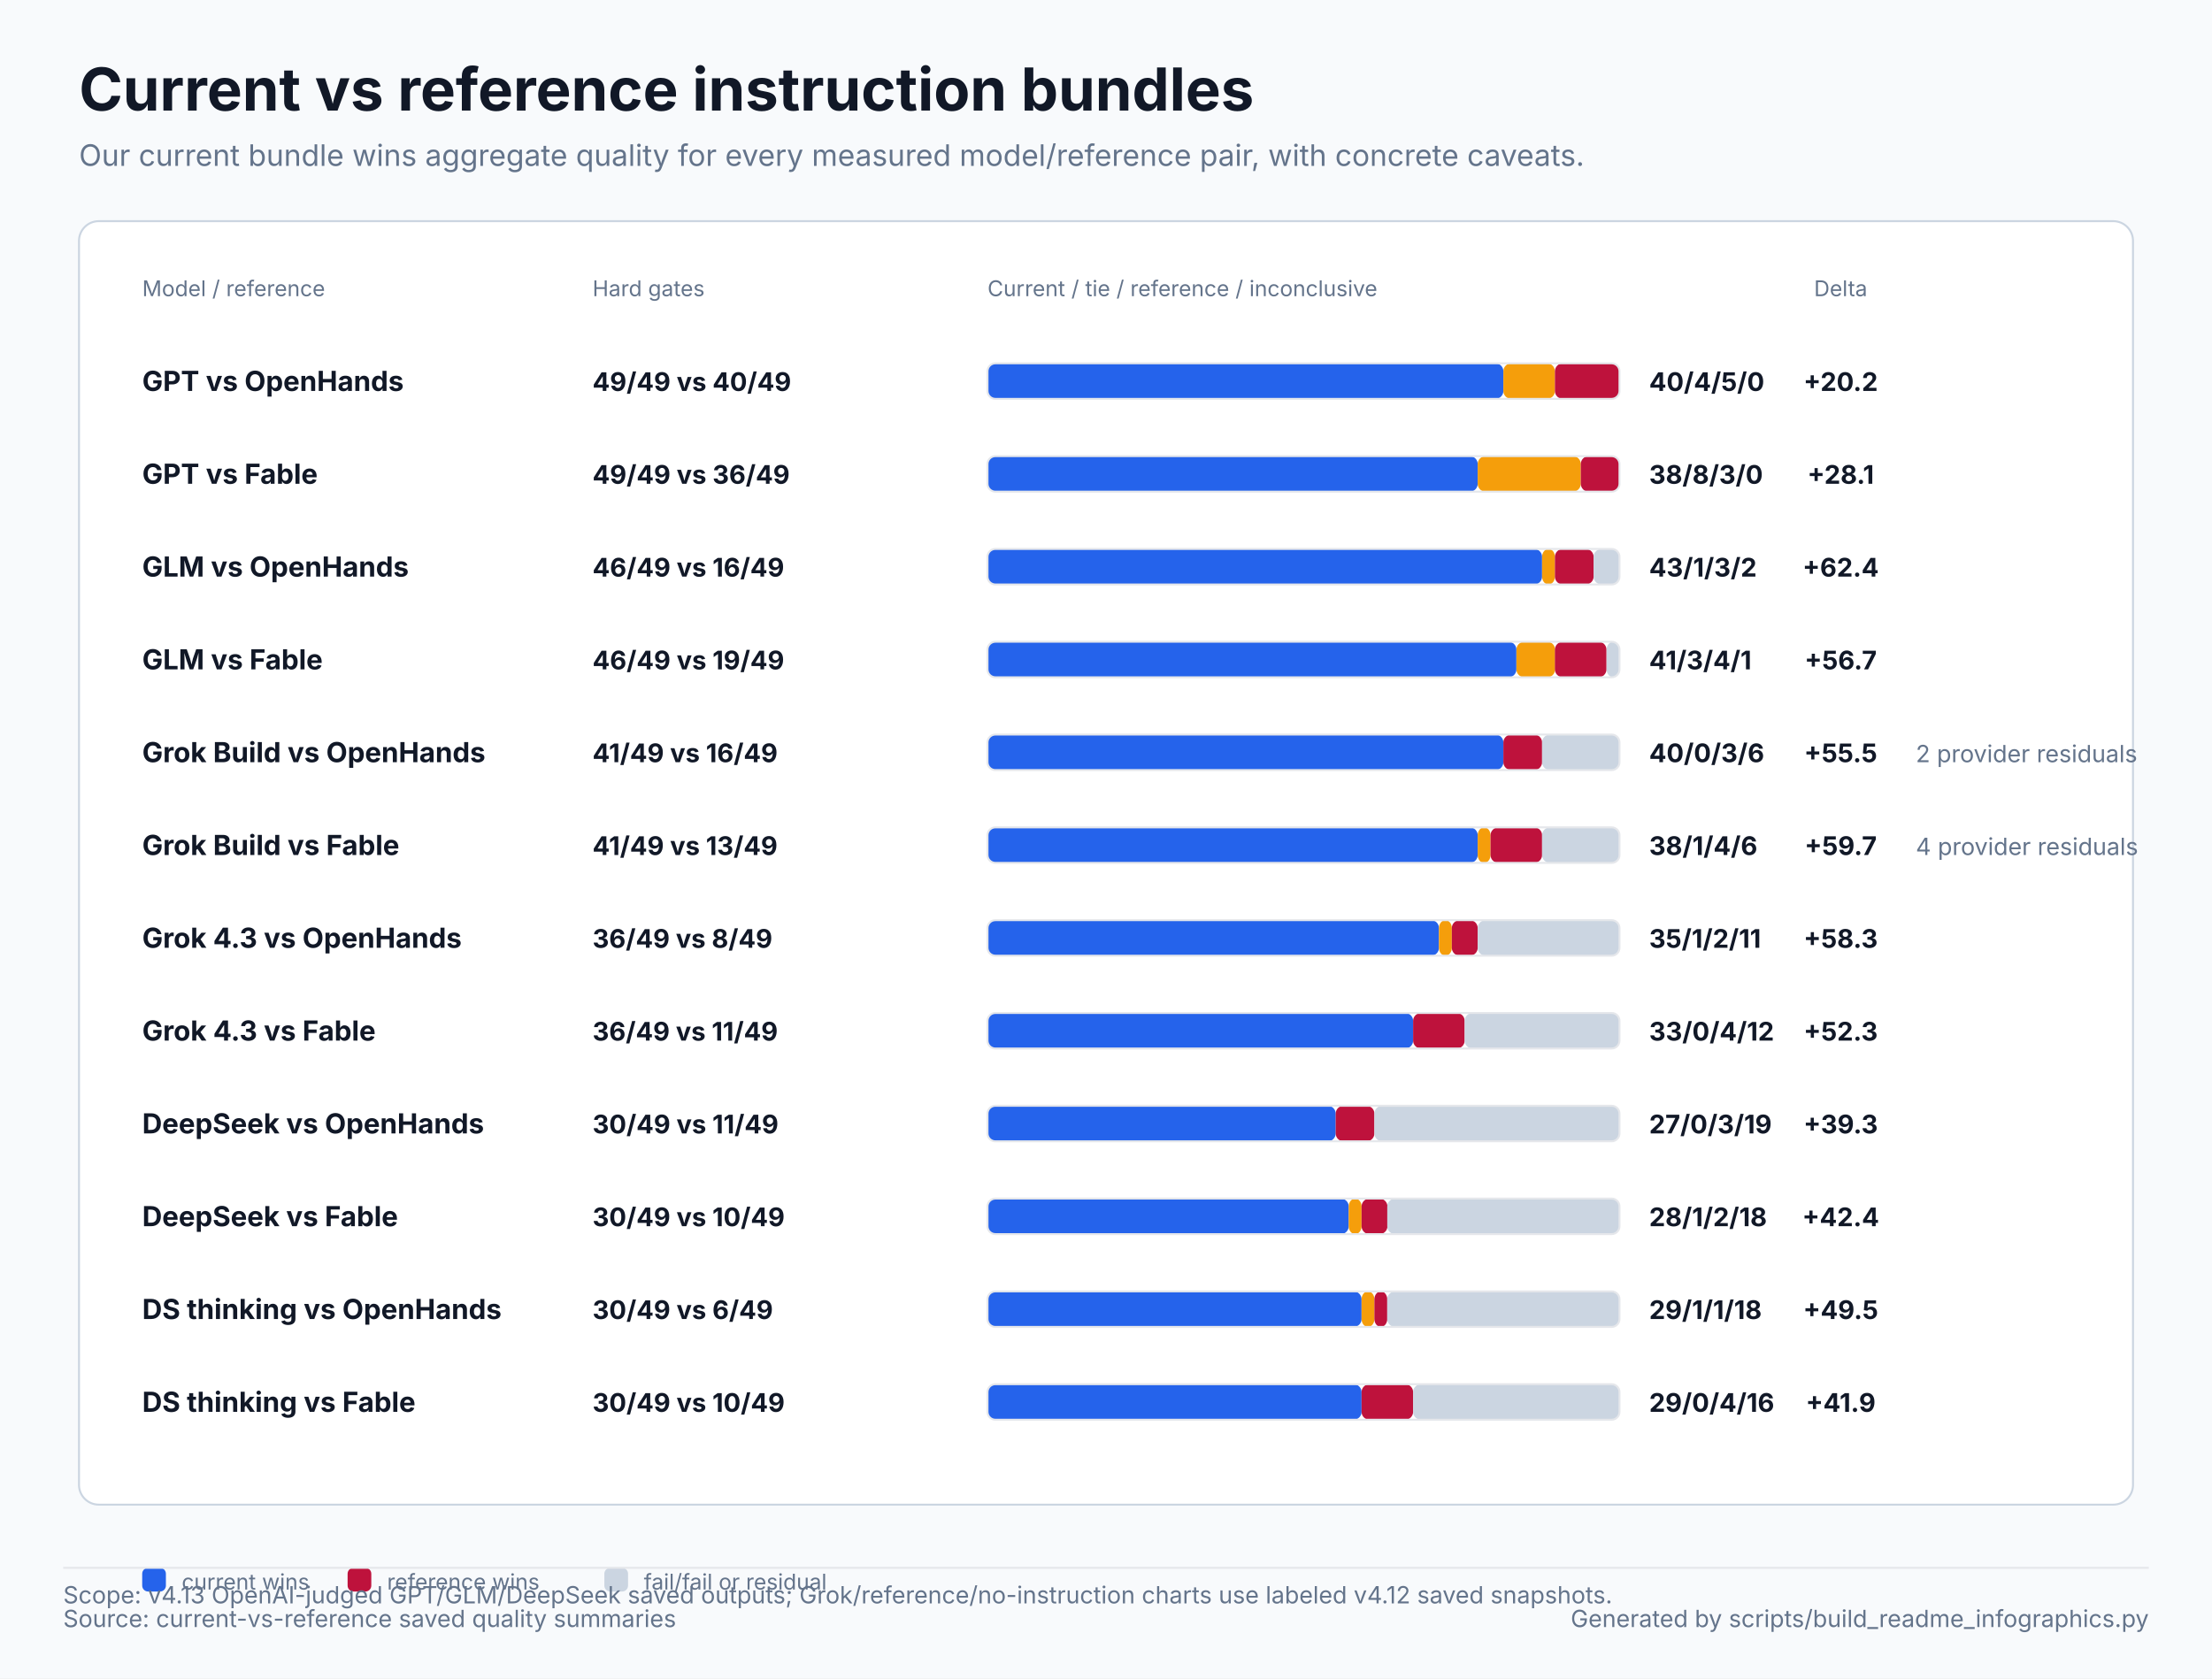
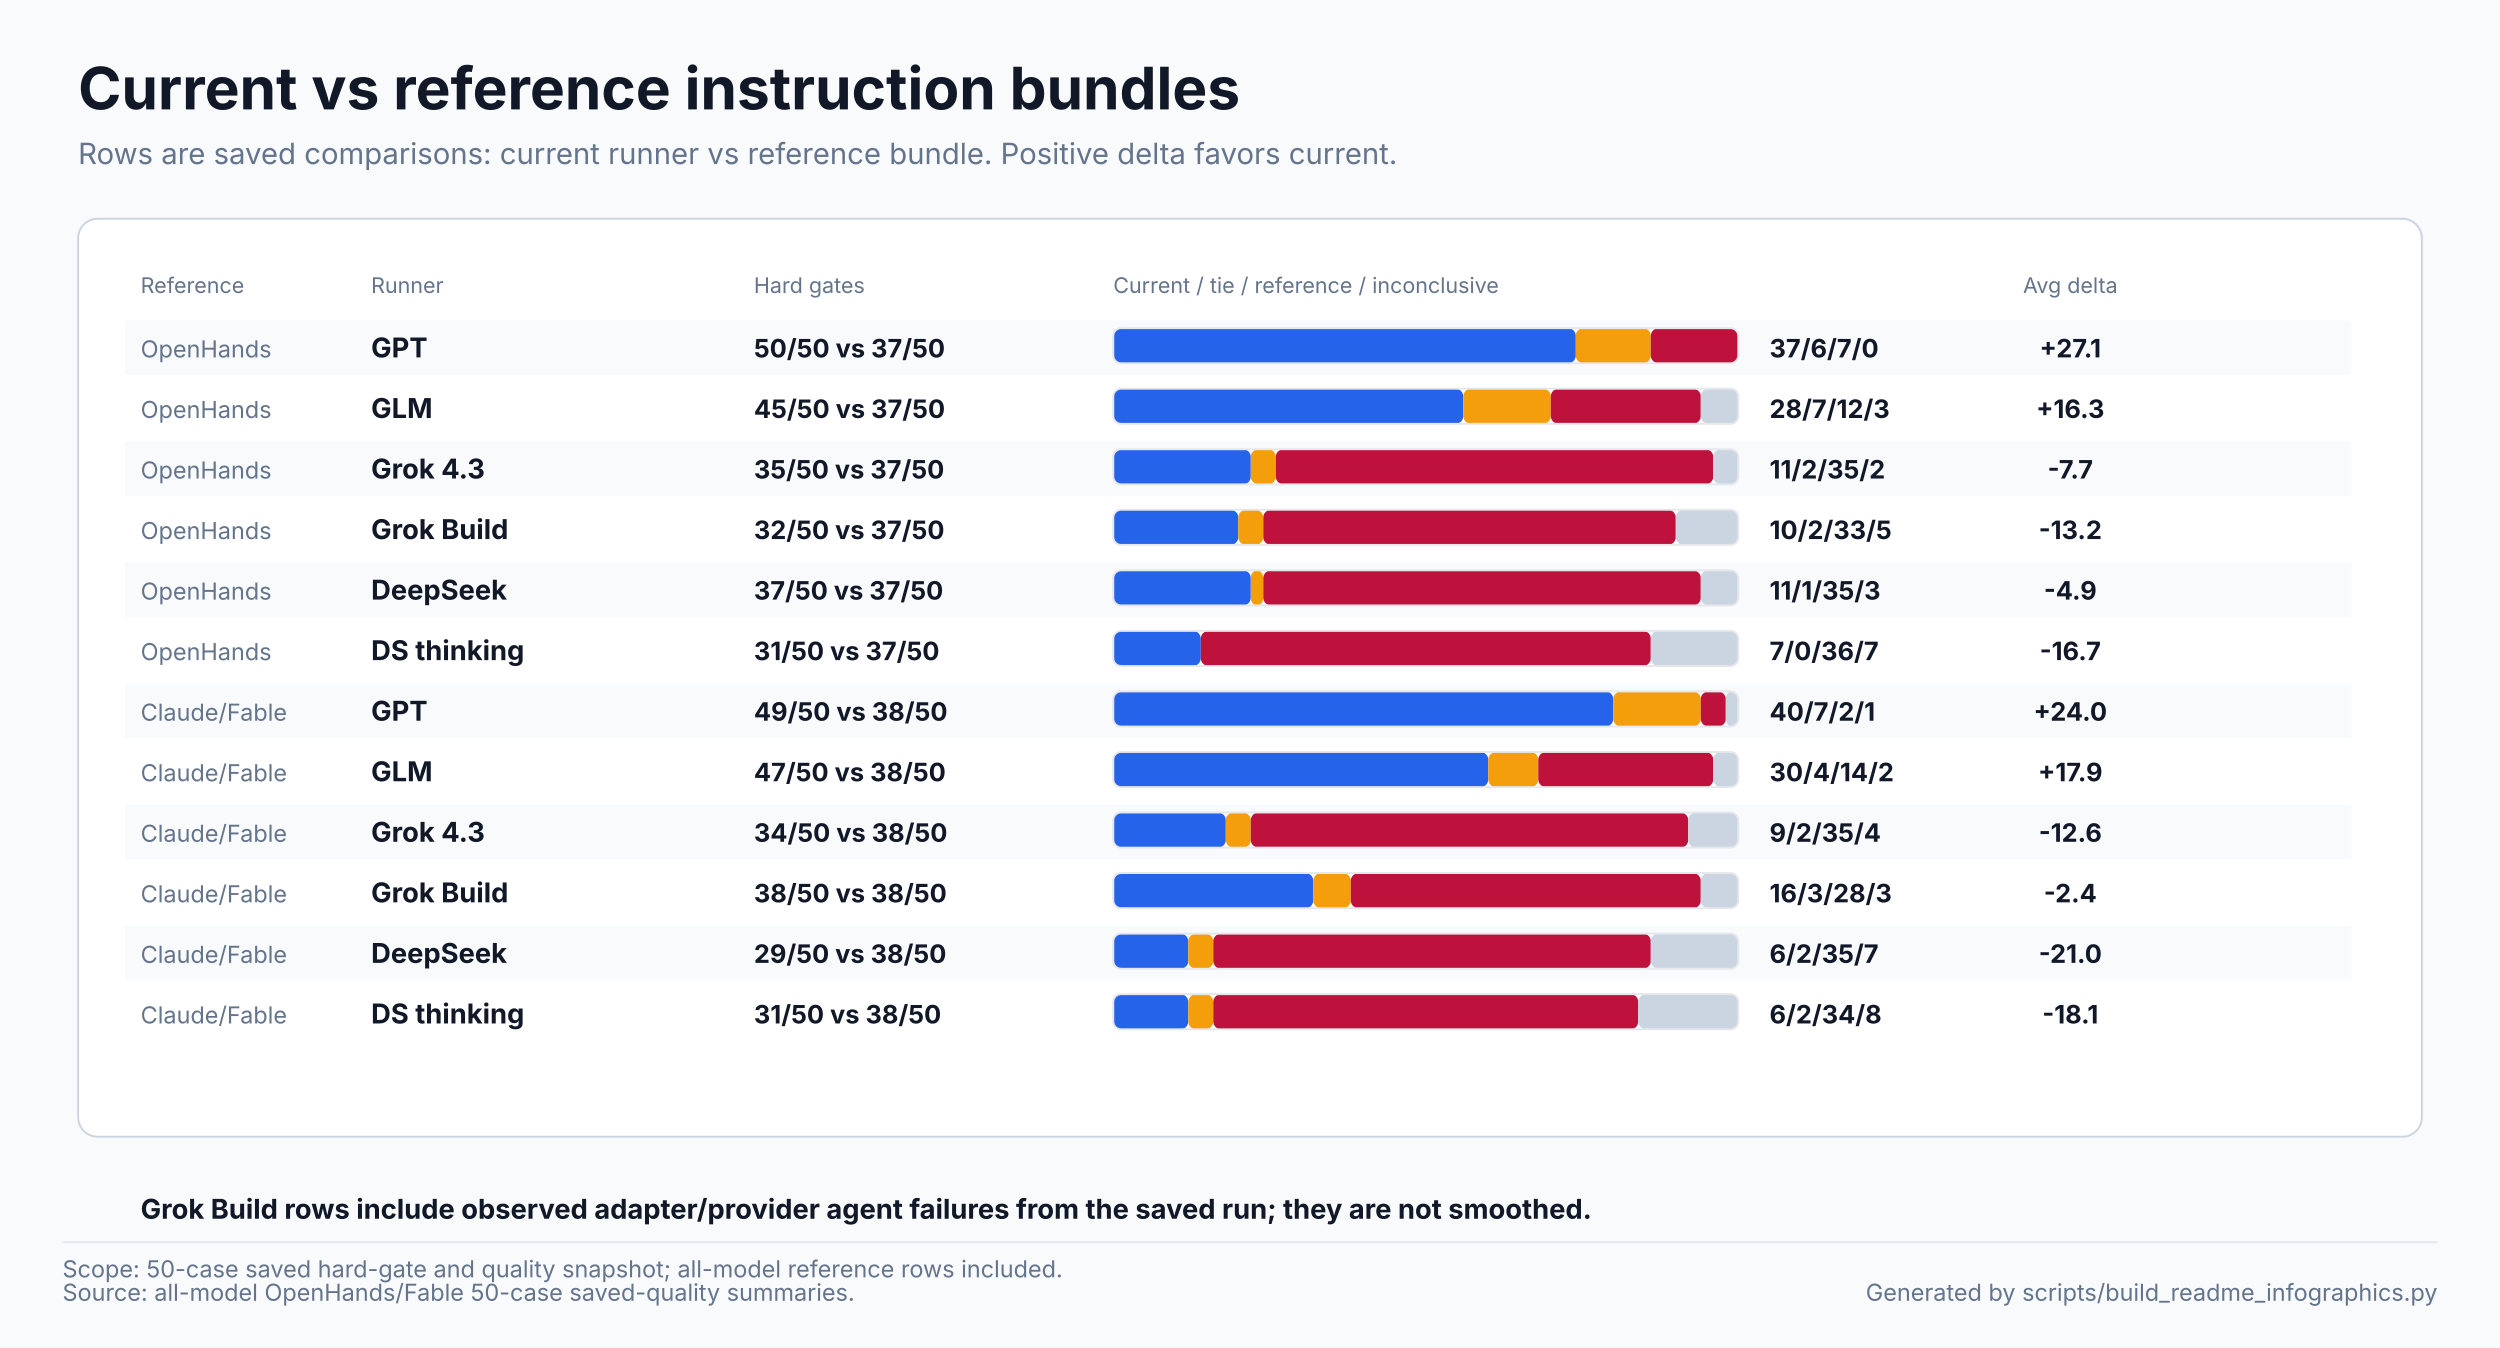
- <svg xmlns="http://www.w3.org/2000/svg" width="1120" height="850" viewBox="0 0 1120 850" role="img" aria-labelledby="title desc">
+ <svg xmlns="http://www.w3.org/2000/svg" width="1280" height="690" viewBox="0 0 1280 690" role="img" aria-labelledby="title desc">
  <style>
text{font-family:-apple-system,BlinkMacSystemFont,'Segoe UI',sans-serif;letter-spacing:0}
.title{font-size:30px;font-weight:700;fill:#111827}
.subtitle{font-size:15px;fill:#64748b}
.label{font-size:14px;font-weight:700;fill:#111827}
.small{font-size:12px;fill:#64748b}
.value{font-size:13px;font-weight:700;fill:#111827}
.axis{font-size:11px;fill:#64748b}
.cell{font-size:11px;font-weight:700;fill:#111827}
</style>
-   <rect x="0" y="0" width="1120" height="850" fill="#f8fafc" />
+   <rect x="0" y="0" width="1280" height="690" fill="#f8fafc" />
  <text x="40.0" y="56.0" class="title">Current vs reference instruction bundles</text>
-   <text x="40.0" y="84.0" class="subtitle">Our current bundle wins aggregate quality for every measured model/reference pair, with concrete caveats.</text>
-   <rect x="40.0" y="112.0" width="1040.0" height="650.0" rx="10.0" fill="#ffffff" stroke="#cbd5e1" />
-   <text x="72.0" y="150.0" class="axis">Model / reference</text>
-   <text x="300.0" y="150.0" class="axis">Hard gates</text>
-   <text x="500.0" y="150.0" class="axis">Current / tie / reference / inconclusive</text>
-   <text x="932.0" y="150.0" class="axis" text-anchor="middle">Delta</text>
-   <text x="72.0" y="198.0" class="label">GPT vs OpenHands</text>
-   <text x="300.0" y="198.0" class="value">49/49 vs 40/49</text>
-   <rect x="500.0" y="184.0" width="261.2" height="18.0" rx="4.0" fill="#2563eb" />
-   <rect x="761.2" y="184.0" width="26.1" height="18.0" rx="4.0" fill="#f59e0b" />
-   <rect x="787.3" y="184.0" width="32.7" height="18.0" rx="4.0" fill="#be123c" />
-   <rect x="500.0" y="184.0" width="320.0" height="18.0" rx="4.0" fill="none" stroke="#e5e7eb" />
-   <text x="835.0" y="198.0" class="value">40/4/5/0</text>
-   <text x="932.0" y="198.0" class="value" text-anchor="middle">+20.2</text>
-   <text x="72.0" y="245.0" class="label">GPT vs Fable</text>
-   <text x="300.0" y="245.0" class="value">49/49 vs 36/49</text>
-   <rect x="500.0" y="231.0" width="248.2" height="18.0" rx="4.0" fill="#2563eb" />
-   <rect x="748.2" y="231.0" width="52.2" height="18.0" rx="4.0" fill="#f59e0b" />
-   <rect x="800.4" y="231.0" width="19.6" height="18.0" rx="4.0" fill="#be123c" />
-   <rect x="500.0" y="231.0" width="320.0" height="18.0" rx="4.0" fill="none" stroke="#e5e7eb" />
-   <text x="835.0" y="245.0" class="value">38/8/3/0</text>
-   <text x="932.0" y="245.0" class="value" text-anchor="middle">+28.1</text>
-   <text x="72.0" y="292.0" class="label">GLM vs OpenHands</text>
-   <text x="300.0" y="292.0" class="value">46/49 vs 16/49</text>
-   <rect x="500.0" y="278.0" width="280.8" height="18.0" rx="4.0" fill="#2563eb" />
-   <rect x="780.8" y="278.0" width="6.5" height="18.0" rx="4.0" fill="#f59e0b" />
-   <rect x="787.3" y="278.0" width="19.6" height="18.0" rx="4.0" fill="#be123c" />
-   <rect x="806.9" y="278.0" width="13.1" height="18.0" rx="4.0" fill="#cbd5e1" />
-   <rect x="500.0" y="278.0" width="320.0" height="18.0" rx="4.0" fill="none" stroke="#e5e7eb" />
-   <text x="835.0" y="292.0" class="value">43/1/3/2</text>
-   <text x="932.0" y="292.0" class="value" text-anchor="middle">+62.4</text>
-   <text x="72.0" y="339.0" class="label">GLM vs Fable</text>
-   <text x="300.0" y="339.0" class="value">46/49 vs 19/49</text>
-   <rect x="500.0" y="325.0" width="267.8" height="18.0" rx="4.0" fill="#2563eb" />
-   <rect x="767.8" y="325.0" width="19.6" height="18.0" rx="4.0" fill="#f59e0b" />
-   <rect x="787.3" y="325.0" width="26.1" height="18.0" rx="4.0" fill="#be123c" />
-   <rect x="813.5" y="325.0" width="6.5" height="18.0" rx="4.0" fill="#cbd5e1" />
-   <rect x="500.0" y="325.0" width="320.0" height="18.0" rx="4.0" fill="none" stroke="#e5e7eb" />
-   <text x="835.0" y="339.0" class="value">41/3/4/1</text>
-   <text x="932.0" y="339.0" class="value" text-anchor="middle">+56.7</text>
-   <text x="72.0" y="386.0" class="label">Grok Build vs OpenHands</text>
-   <text x="300.0" y="386.0" class="value">41/49 vs 16/49</text>
-   <rect x="500.0" y="372.0" width="261.2" height="18.0" rx="4.0" fill="#2563eb" />
-   <rect x="761.2" y="372.0" width="19.6" height="18.0" rx="4.0" fill="#be123c" />
-   <rect x="780.8" y="372.0" width="39.2" height="18.0" rx="4.0" fill="#cbd5e1" />
-   <rect x="500.0" y="372.0" width="320.0" height="18.0" rx="4.0" fill="none" stroke="#e5e7eb" />
-   <text x="835.0" y="386.0" class="value">40/0/3/6</text>
-   <text x="932.0" y="386.0" class="value" text-anchor="middle">+55.5</text>
-   <text x="970.0" y="386.0" class="small">2 provider residuals</text>
-   <text x="72.0" y="433.0" class="label">Grok Build vs Fable</text>
-   <text x="300.0" y="433.0" class="value">41/49 vs 13/49</text>
-   <rect x="500.0" y="419.0" width="248.2" height="18.0" rx="4.0" fill="#2563eb" />
-   <rect x="748.2" y="419.0" width="6.5" height="18.0" rx="4.0" fill="#f59e0b" />
-   <rect x="754.7" y="419.0" width="26.1" height="18.0" rx="4.0" fill="#be123c" />
-   <rect x="780.8" y="419.0" width="39.2" height="18.0" rx="4.0" fill="#cbd5e1" />
-   <rect x="500.0" y="419.0" width="320.0" height="18.0" rx="4.0" fill="none" stroke="#e5e7eb" />
-   <text x="835.0" y="433.0" class="value">38/1/4/6</text>
-   <text x="932.0" y="433.0" class="value" text-anchor="middle">+59.7</text>
-   <text x="970.0" y="433.0" class="small">4 provider residuals</text>
-   <text x="72.0" y="480.0" class="label">Grok 4.3 vs OpenHands</text>
-   <text x="300.0" y="480.0" class="value">36/49 vs 8/49</text>
-   <rect x="500.0" y="466.0" width="228.6" height="18.0" rx="4.0" fill="#2563eb" />
-   <rect x="728.6" y="466.0" width="6.5" height="18.0" rx="4.0" fill="#f59e0b" />
-   <rect x="735.1" y="466.0" width="13.1" height="18.0" rx="4.0" fill="#be123c" />
-   <rect x="748.2" y="466.0" width="71.8" height="18.0" rx="4.0" fill="#cbd5e1" />
-   <rect x="500.0" y="466.0" width="320.0" height="18.0" rx="4.0" fill="none" stroke="#e5e7eb" />
-   <text x="835.0" y="480.0" class="value">35/1/2/11</text>
-   <text x="932.0" y="480.0" class="value" text-anchor="middle">+58.3</text>
-   <text x="72.0" y="527.0" class="label">Grok 4.3 vs Fable</text>
-   <text x="300.0" y="527.0" class="value">36/49 vs 11/49</text>
-   <rect x="500.0" y="513.0" width="215.5" height="18.0" rx="4.0" fill="#2563eb" />
-   <rect x="715.5" y="513.0" width="26.1" height="18.0" rx="4.0" fill="#be123c" />
-   <rect x="741.6" y="513.0" width="78.4" height="18.0" rx="4.0" fill="#cbd5e1" />
-   <rect x="500.0" y="513.0" width="320.0" height="18.0" rx="4.0" fill="none" stroke="#e5e7eb" />
-   <text x="835.0" y="527.0" class="value">33/0/4/12</text>
-   <text x="932.0" y="527.0" class="value" text-anchor="middle">+52.3</text>
-   <text x="72.0" y="574.0" class="label">DeepSeek vs OpenHands</text>
-   <text x="300.0" y="574.0" class="value">30/49 vs 11/49</text>
-   <rect x="500.0" y="560.0" width="176.3" height="18.0" rx="4.0" fill="#2563eb" />
-   <rect x="676.3" y="560.0" width="19.6" height="18.0" rx="4.0" fill="#be123c" />
-   <rect x="695.9" y="560.0" width="124.1" height="18.0" rx="4.0" fill="#cbd5e1" />
-   <rect x="500.0" y="560.0" width="320.0" height="18.0" rx="4.0" fill="none" stroke="#e5e7eb" />
-   <text x="835.0" y="574.0" class="value">27/0/3/19</text>
-   <text x="932.0" y="574.0" class="value" text-anchor="middle">+39.3</text>
-   <text x="72.0" y="621.0" class="label">DeepSeek vs Fable</text>
-   <text x="300.0" y="621.0" class="value">30/49 vs 10/49</text>
-   <rect x="500.0" y="607.0" width="182.9" height="18.0" rx="4.0" fill="#2563eb" />
-   <rect x="682.9" y="607.0" width="6.5" height="18.0" rx="4.0" fill="#f59e0b" />
-   <rect x="689.4" y="607.0" width="13.1" height="18.0" rx="4.0" fill="#be123c" />
-   <rect x="702.4" y="607.0" width="117.6" height="18.0" rx="4.0" fill="#cbd5e1" />
-   <rect x="500.0" y="607.0" width="320.0" height="18.0" rx="4.0" fill="none" stroke="#e5e7eb" />
-   <text x="835.0" y="621.0" class="value">28/1/2/18</text>
-   <text x="932.0" y="621.0" class="value" text-anchor="middle">+42.4</text>
-   <text x="72.0" y="668.0" class="label">DS thinking vs OpenHands</text>
-   <text x="300.0" y="668.0" class="value">30/49 vs 6/49</text>
-   <rect x="500.0" y="654.0" width="189.4" height="18.0" rx="4.0" fill="#2563eb" />
-   <rect x="689.4" y="654.0" width="6.5" height="18.0" rx="4.0" fill="#f59e0b" />
-   <rect x="695.9" y="654.0" width="6.5" height="18.0" rx="4.0" fill="#be123c" />
-   <rect x="702.4" y="654.0" width="117.6" height="18.0" rx="4.0" fill="#cbd5e1" />
-   <rect x="500.0" y="654.0" width="320.0" height="18.0" rx="4.0" fill="none" stroke="#e5e7eb" />
-   <text x="835.0" y="668.0" class="value">29/1/1/18</text>
-   <text x="932.0" y="668.0" class="value" text-anchor="middle">+49.5</text>
-   <text x="72.0" y="715.0" class="label">DS thinking vs Fable</text>
-   <text x="300.0" y="715.0" class="value">30/49 vs 10/49</text>
-   <rect x="500.0" y="701.0" width="189.4" height="18.0" rx="4.0" fill="#2563eb" />
-   <rect x="689.4" y="701.0" width="26.1" height="18.0" rx="4.0" fill="#be123c" />
-   <rect x="715.5" y="701.0" width="104.5" height="18.0" rx="4.0" fill="#cbd5e1" />
-   <rect x="500.0" y="701.0" width="320.0" height="18.0" rx="4.0" fill="none" stroke="#e5e7eb" />
-   <text x="835.0" y="715.0" class="value">29/0/4/16</text>
-   <text x="932.0" y="715.0" class="value" text-anchor="middle">+41.9</text>
-   <rect x="72.0" y="794.0" width="12.0" height="12.0" rx="3.0" fill="#2563eb" />
-   <text x="92.0" y="805.0" class="axis">current wins</text>
-   <rect x="176.0" y="794.0" width="12.0" height="12.0" rx="3.0" fill="#be123c" />
-   <text x="196.0" y="805.0" class="axis">reference wins</text>
-   <rect x="306.0" y="794.0" width="12.0" height="12.0" rx="3.0" fill="#cbd5e1" />
-   <text x="326.0" y="805.0" class="axis">fail/fail or residual</text>
-   <line x1="32.0" y1="794.0" x2="1088.0" y2="794.0" stroke="#e5e7eb" stroke-width="1" />
-   <text x="32.0" y="812.0" class="small">Scope: v4.13 OpenAI-judged GPT/GLM/DeepSeek saved outputs; Grok/reference/no-instruction charts use labeled v4.12 saved snapshots.</text>
-   <text x="32.0" y="824.0" class="small">Source: current-vs-reference saved quality summaries</text>
-   <text x="1088.0" y="824.0" class="small" text-anchor="end">Generated by scripts/build_readme_infographics.py</text>
+   <text x="40.0" y="84.0" class="subtitle">Rows are saved comparisons: current runner vs reference bundle. Positive delta favors current.</text>
+   <rect x="40.0" y="112.0" width="1200.0" height="470.0" rx="10.0" fill="#ffffff" stroke="#cbd5e1" />
+   <text x="72.0" y="150.0" class="axis">Reference</text>
+   <text x="190.0" y="150.0" class="axis">Runner</text>
+   <text x="386.0" y="150.0" class="axis">Hard gates</text>
+   <text x="570.0" y="150.0" class="axis">Current / tie / reference / inconclusive</text>
+   <text x="1060.0" y="150.0" class="axis" text-anchor="middle">Avg delta</text>
+   <rect x="64.0" y="164.0" width="1140.0" height="28.0" rx="0.0" fill="#f8fafc" />
+   <text x="72.0" y="183.0" class="small">OpenHands</text>
+   <text x="190.0" y="183.0" class="label">GPT</text>
+   <text x="386.0" y="183.0" class="value">50/50 vs 37/50</text>
+   <rect x="570.0" y="168.0" width="236.8" height="18.0" rx="4.0" fill="#2563eb" />
+   <rect x="806.8" y="168.0" width="38.4" height="18.0" rx="4.0" fill="#f59e0b" />
+   <rect x="845.2" y="168.0" width="44.8" height="18.0" rx="4.0" fill="#be123c" />
+   <rect x="570.0" y="168.0" width="320.0" height="18.0" rx="4.0" fill="none" stroke="#e5e7eb" />
+   <text x="906.0" y="183.0" class="value">37/6/7/0</text>
+   <text x="1060.0" y="183.0" class="value" text-anchor="middle">+27.1</text>
+   <text x="72.0" y="214.0" class="small">OpenHands</text>
+   <text x="190.0" y="214.0" class="label">GLM</text>
+   <text x="386.0" y="214.0" class="value">45/50 vs 37/50</text>
+   <rect x="570.0" y="199.0" width="179.2" height="18.0" rx="4.0" fill="#2563eb" />
+   <rect x="749.2" y="199.0" width="44.8" height="18.0" rx="4.0" fill="#f59e0b" />
+   <rect x="794.0" y="199.0" width="76.8" height="18.0" rx="4.0" fill="#be123c" />
+   <rect x="870.8" y="199.0" width="19.2" height="18.0" rx="4.0" fill="#cbd5e1" />
+   <rect x="570.0" y="199.0" width="320.0" height="18.0" rx="4.0" fill="none" stroke="#e5e7eb" />
+   <text x="906.0" y="214.0" class="value">28/7/12/3</text>
+   <text x="1060.0" y="214.0" class="value" text-anchor="middle">+16.3</text>
+   <rect x="64.0" y="226.0" width="1140.0" height="28.0" rx="0.0" fill="#f8fafc" />
+   <text x="72.0" y="245.0" class="small">OpenHands</text>
+   <text x="190.0" y="245.0" class="label">Grok 4.3</text>
+   <text x="386.0" y="245.0" class="value">35/50 vs 37/50</text>
+   <rect x="570.0" y="230.0" width="70.4" height="18.0" rx="4.0" fill="#2563eb" />
+   <rect x="640.4" y="230.0" width="12.8" height="18.0" rx="4.0" fill="#f59e0b" />
+   <rect x="653.2" y="230.0" width="224.0" height="18.0" rx="4.0" fill="#be123c" />
+   <rect x="877.2" y="230.0" width="12.8" height="18.0" rx="4.0" fill="#cbd5e1" />
+   <rect x="570.0" y="230.0" width="320.0" height="18.0" rx="4.0" fill="none" stroke="#e5e7eb" />
+   <text x="906.0" y="245.0" class="value">11/2/35/2</text>
+   <text x="1060.0" y="245.0" class="value" text-anchor="middle">-7.7</text>
+   <text x="72.0" y="276.0" class="small">OpenHands</text>
+   <text x="190.0" y="276.0" class="label">Grok Build</text>
+   <text x="386.0" y="276.0" class="value">32/50 vs 37/50</text>
+   <rect x="570.0" y="261.0" width="64.0" height="18.0" rx="4.0" fill="#2563eb" />
+   <rect x="634.0" y="261.0" width="12.8" height="18.0" rx="4.0" fill="#f59e0b" />
+   <rect x="646.8" y="261.0" width="211.2" height="18.0" rx="4.0" fill="#be123c" />
+   <rect x="858.0" y="261.0" width="32.0" height="18.0" rx="4.0" fill="#cbd5e1" />
+   <rect x="570.0" y="261.0" width="320.0" height="18.0" rx="4.0" fill="none" stroke="#e5e7eb" />
+   <text x="906.0" y="276.0" class="value">10/2/33/5</text>
+   <text x="1060.0" y="276.0" class="value" text-anchor="middle">-13.2</text>
+   <rect x="64.0" y="288.0" width="1140.0" height="28.0" rx="0.0" fill="#f8fafc" />
+   <text x="72.0" y="307.0" class="small">OpenHands</text>
+   <text x="190.0" y="307.0" class="label">DeepSeek</text>
+   <text x="386.0" y="307.0" class="value">37/50 vs 37/50</text>
+   <rect x="570.0" y="292.0" width="70.4" height="18.0" rx="4.0" fill="#2563eb" />
+   <rect x="640.4" y="292.0" width="6.4" height="18.0" rx="4.0" fill="#f59e0b" />
+   <rect x="646.8" y="292.0" width="224.0" height="18.0" rx="4.0" fill="#be123c" />
+   <rect x="870.8" y="292.0" width="19.2" height="18.0" rx="4.0" fill="#cbd5e1" />
+   <rect x="570.0" y="292.0" width="320.0" height="18.0" rx="4.0" fill="none" stroke="#e5e7eb" />
+   <text x="906.0" y="307.0" class="value">11/1/35/3</text>
+   <text x="1060.0" y="307.0" class="value" text-anchor="middle">-4.9</text>
+   <text x="72.0" y="338.0" class="small">OpenHands</text>
+   <text x="190.0" y="338.0" class="label">DS thinking</text>
+   <text x="386.0" y="338.0" class="value">31/50 vs 37/50</text>
+   <rect x="570.0" y="323.0" width="44.8" height="18.0" rx="4.0" fill="#2563eb" />
+   <rect x="614.8" y="323.0" width="230.4" height="18.0" rx="4.0" fill="#be123c" />
+   <rect x="845.2" y="323.0" width="44.8" height="18.0" rx="4.0" fill="#cbd5e1" />
+   <rect x="570.0" y="323.0" width="320.0" height="18.0" rx="4.0" fill="none" stroke="#e5e7eb" />
+   <text x="906.0" y="338.0" class="value">7/0/36/7</text>
+   <text x="1060.0" y="338.0" class="value" text-anchor="middle">-16.7</text>
+   <rect x="64.0" y="350.0" width="1140.0" height="28.0" rx="0.0" fill="#f8fafc" />
+   <text x="72.0" y="369.0" class="small">Claude/Fable</text>
+   <text x="190.0" y="369.0" class="label">GPT</text>
+   <text x="386.0" y="369.0" class="value">49/50 vs 38/50</text>
+   <rect x="570.0" y="354.0" width="256.0" height="18.0" rx="4.0" fill="#2563eb" />
+   <rect x="826.0" y="354.0" width="44.8" height="18.0" rx="4.0" fill="#f59e0b" />
+   <rect x="870.8" y="354.0" width="12.8" height="18.0" rx="4.0" fill="#be123c" />
+   <rect x="883.6" y="354.0" width="6.4" height="18.0" rx="4.0" fill="#cbd5e1" />
+   <rect x="570.0" y="354.0" width="320.0" height="18.0" rx="4.0" fill="none" stroke="#e5e7eb" />
+   <text x="906.0" y="369.0" class="value">40/7/2/1</text>
+   <text x="1060.0" y="369.0" class="value" text-anchor="middle">+24.0</text>
+   <text x="72.0" y="400.0" class="small">Claude/Fable</text>
+   <text x="190.0" y="400.0" class="label">GLM</text>
+   <text x="386.0" y="400.0" class="value">47/50 vs 38/50</text>
+   <rect x="570.0" y="385.0" width="192.0" height="18.0" rx="4.0" fill="#2563eb" />
+   <rect x="762.0" y="385.0" width="25.6" height="18.0" rx="4.0" fill="#f59e0b" />
+   <rect x="787.6" y="385.0" width="89.6" height="18.0" rx="4.0" fill="#be123c" />
+   <rect x="877.2" y="385.0" width="12.8" height="18.0" rx="4.0" fill="#cbd5e1" />
+   <rect x="570.0" y="385.0" width="320.0" height="18.0" rx="4.0" fill="none" stroke="#e5e7eb" />
+   <text x="906.0" y="400.0" class="value">30/4/14/2</text>
+   <text x="1060.0" y="400.0" class="value" text-anchor="middle">+17.9</text>
+   <rect x="64.0" y="412.0" width="1140.0" height="28.0" rx="0.0" fill="#f8fafc" />
+   <text x="72.0" y="431.0" class="small">Claude/Fable</text>
+   <text x="190.0" y="431.0" class="label">Grok 4.3</text>
+   <text x="386.0" y="431.0" class="value">34/50 vs 38/50</text>
+   <rect x="570.0" y="416.0" width="57.6" height="18.0" rx="4.0" fill="#2563eb" />
+   <rect x="627.6" y="416.0" width="12.8" height="18.0" rx="4.0" fill="#f59e0b" />
+   <rect x="640.4" y="416.0" width="224.0" height="18.0" rx="4.0" fill="#be123c" />
+   <rect x="864.4" y="416.0" width="25.6" height="18.0" rx="4.0" fill="#cbd5e1" />
+   <rect x="570.0" y="416.0" width="320.0" height="18.0" rx="4.0" fill="none" stroke="#e5e7eb" />
+   <text x="906.0" y="431.0" class="value">9/2/35/4</text>
+   <text x="1060.0" y="431.0" class="value" text-anchor="middle">-12.6</text>
+   <text x="72.0" y="462.0" class="small">Claude/Fable</text>
+   <text x="190.0" y="462.0" class="label">Grok Build</text>
+   <text x="386.0" y="462.0" class="value">38/50 vs 38/50</text>
+   <rect x="570.0" y="447.0" width="102.4" height="18.0" rx="4.0" fill="#2563eb" />
+   <rect x="672.4" y="447.0" width="19.2" height="18.0" rx="4.0" fill="#f59e0b" />
+   <rect x="691.6" y="447.0" width="179.2" height="18.0" rx="4.0" fill="#be123c" />
+   <rect x="870.8" y="447.0" width="19.2" height="18.0" rx="4.0" fill="#cbd5e1" />
+   <rect x="570.0" y="447.0" width="320.0" height="18.0" rx="4.0" fill="none" stroke="#e5e7eb" />
+   <text x="906.0" y="462.0" class="value">16/3/28/3</text>
+   <text x="1060.0" y="462.0" class="value" text-anchor="middle">-2.4</text>
+   <rect x="64.0" y="474.0" width="1140.0" height="28.0" rx="0.0" fill="#f8fafc" />
+   <text x="72.0" y="493.0" class="small">Claude/Fable</text>
+   <text x="190.0" y="493.0" class="label">DeepSeek</text>
+   <text x="386.0" y="493.0" class="value">29/50 vs 38/50</text>
+   <rect x="570.0" y="478.0" width="38.4" height="18.0" rx="4.0" fill="#2563eb" />
+   <rect x="608.4" y="478.0" width="12.8" height="18.0" rx="4.0" fill="#f59e0b" />
+   <rect x="621.2" y="478.0" width="224.0" height="18.0" rx="4.0" fill="#be123c" />
+   <rect x="845.2" y="478.0" width="44.8" height="18.0" rx="4.0" fill="#cbd5e1" />
+   <rect x="570.0" y="478.0" width="320.0" height="18.0" rx="4.0" fill="none" stroke="#e5e7eb" />
+   <text x="906.0" y="493.0" class="value">6/2/35/7</text>
+   <text x="1060.0" y="493.0" class="value" text-anchor="middle">-21.0</text>
+   <text x="72.0" y="524.0" class="small">Claude/Fable</text>
+   <text x="190.0" y="524.0" class="label">DS thinking</text>
+   <text x="386.0" y="524.0" class="value">31/50 vs 38/50</text>
+   <rect x="570.0" y="509.0" width="38.4" height="18.0" rx="4.0" fill="#2563eb" />
+   <rect x="608.4" y="509.0" width="12.8" height="18.0" rx="4.0" fill="#f59e0b" />
+   <rect x="621.2" y="509.0" width="217.6" height="18.0" rx="4.0" fill="#be123c" />
+   <rect x="838.8" y="509.0" width="51.2" height="18.0" rx="4.0" fill="#cbd5e1" />
+   <rect x="570.0" y="509.0" width="320.0" height="18.0" rx="4.0" fill="none" stroke="#e5e7eb" />
+   <text x="906.0" y="524.0" class="value">6/2/34/8</text>
+   <text x="1060.0" y="524.0" class="value" text-anchor="middle">-18.1</text>
+   <text x="72.0" y="624.0" class="label">Grok Build rows include observed adapter/provider agent failures from the saved run; they are not smoothed.</text>
+   <line x1="32.0" y1="636.0" x2="1248.0" y2="636.0" stroke="#e5e7eb" stroke-width="1" />
+   <text x="32.0" y="654.0" class="small">Scope: 50-case saved hard-gate and quality snapshot; all-model reference rows included.</text>
+   <text x="32.0" y="666.0" class="small">Source: all-model OpenHands/Fable 50-case saved-quality summaries.</text>
+   <text x="1248.0" y="666.0" class="small" text-anchor="end">Generated by scripts/build_readme_infographics.py</text>
</svg>
